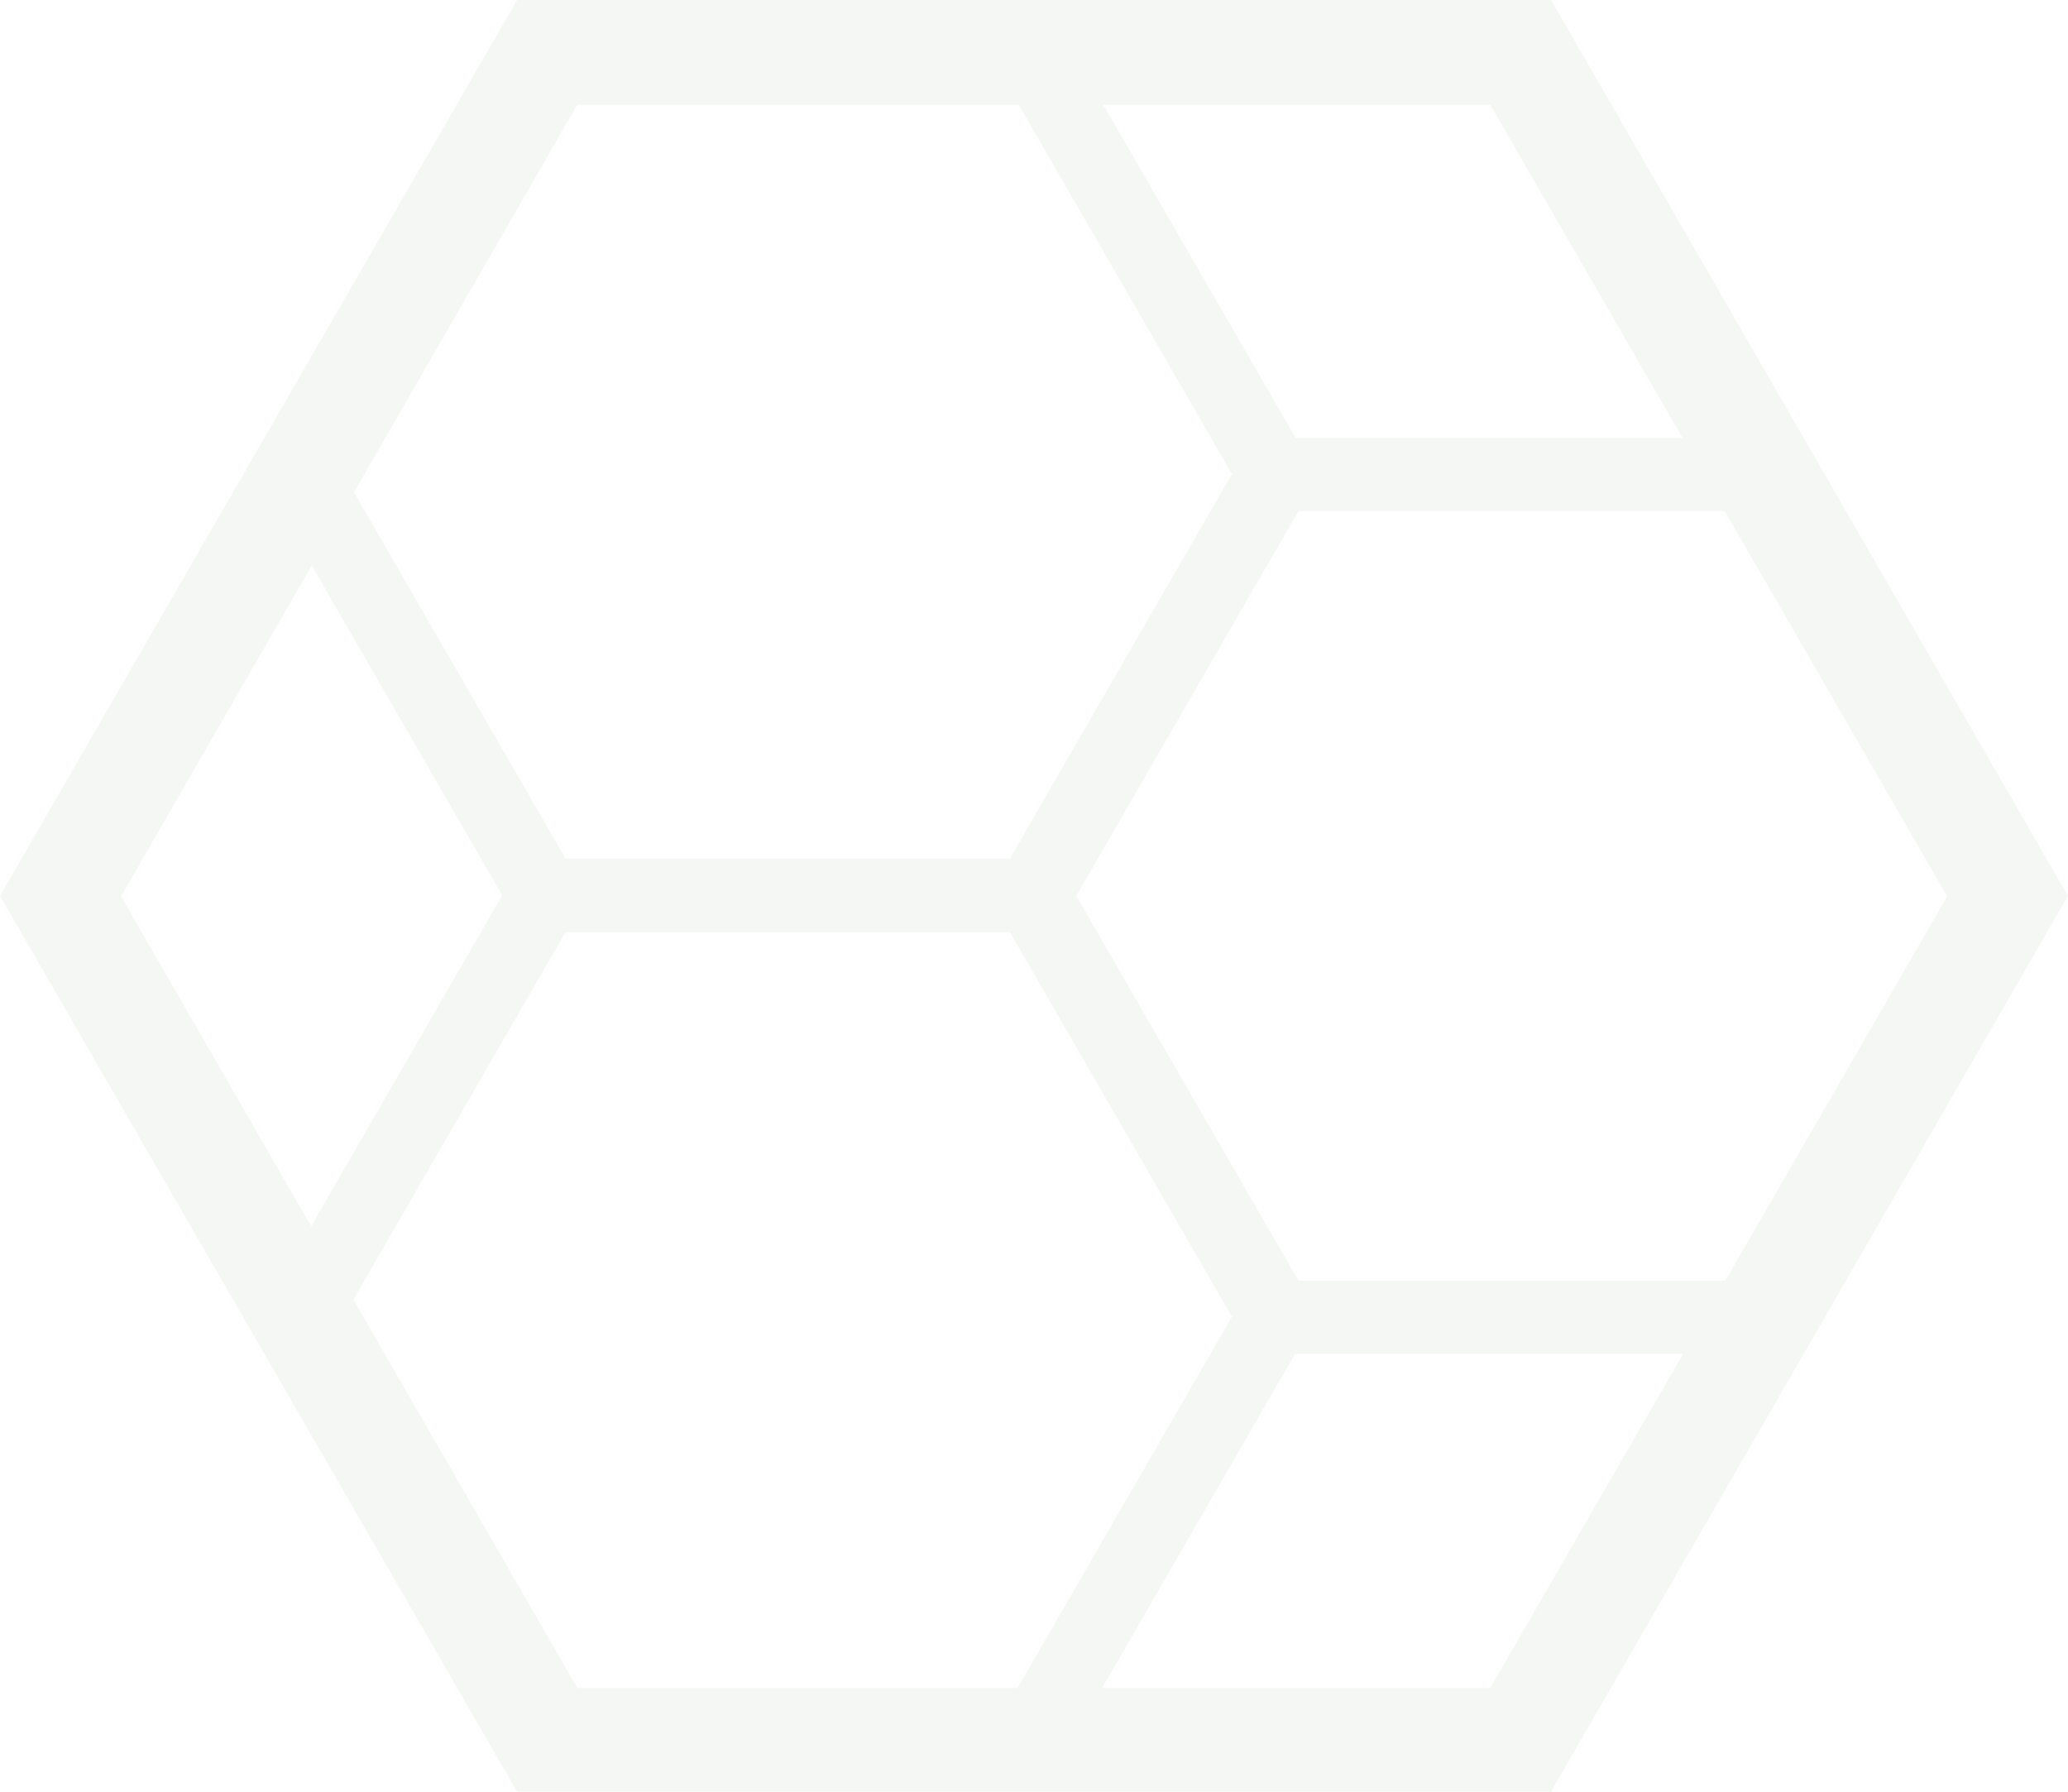
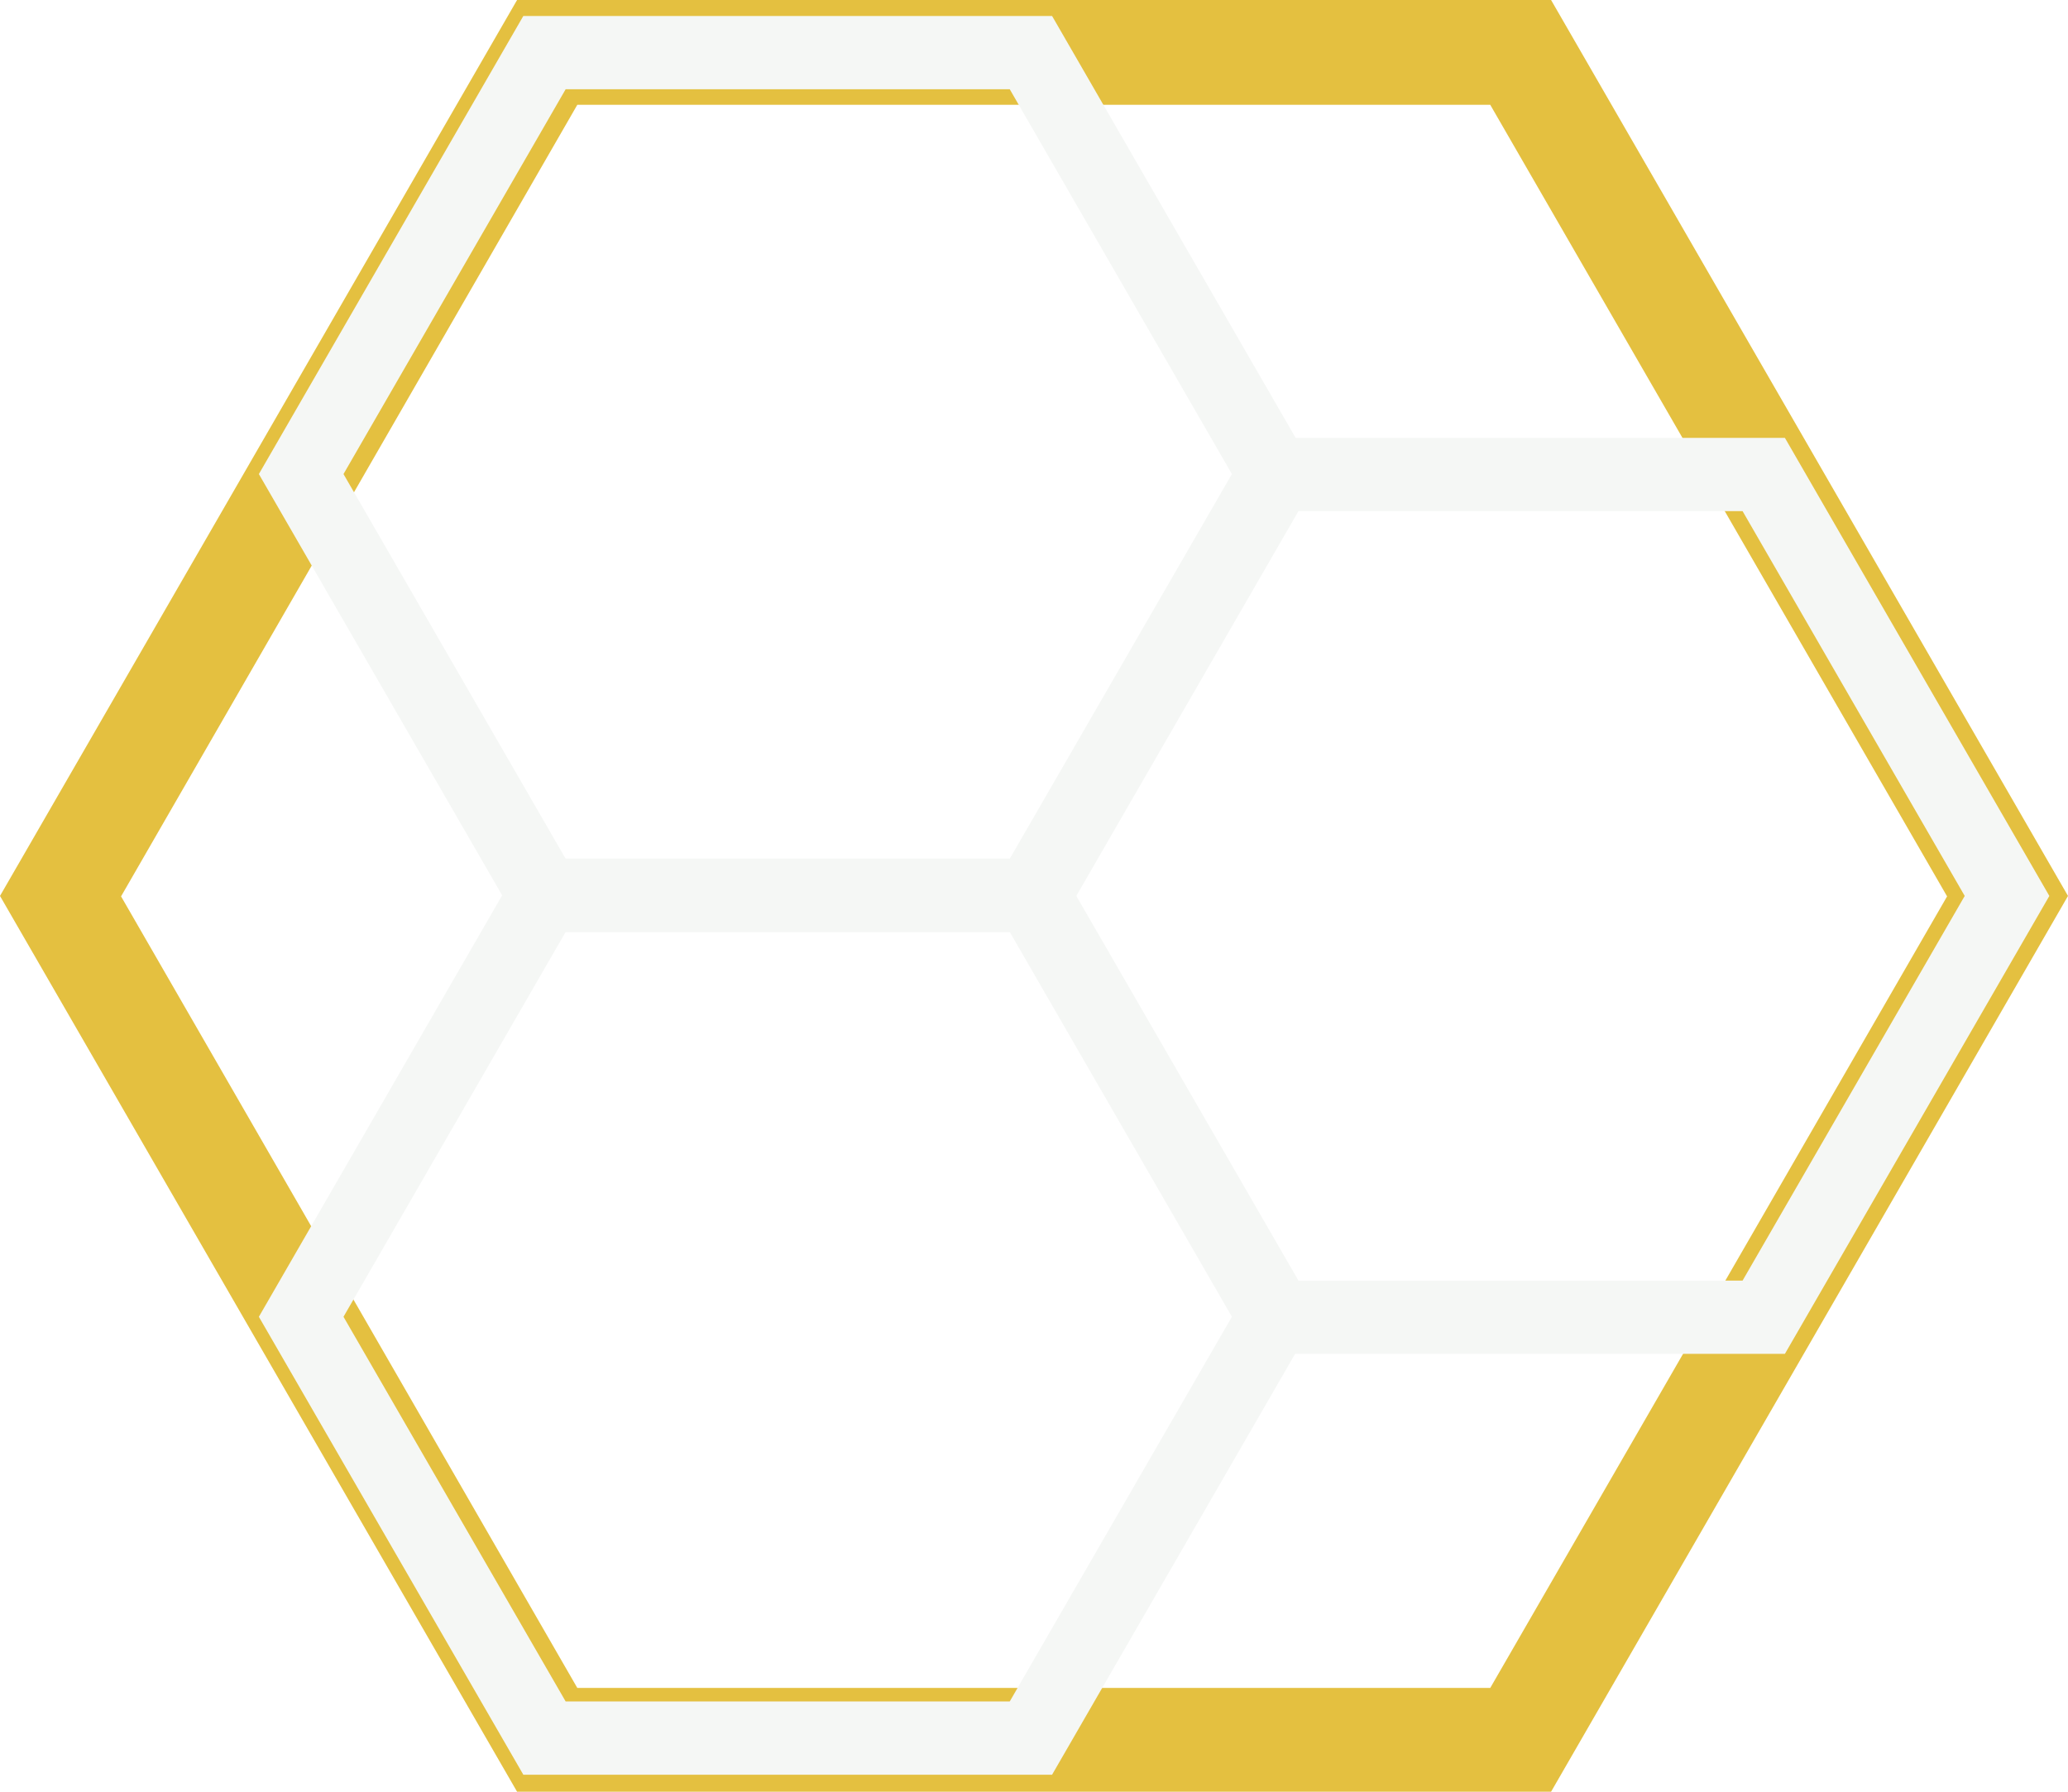
<svg xmlns="http://www.w3.org/2000/svg" viewBox="0 0 141.1 122.23">
  <defs>
-     <style>.cls-1{fill:#f5f7f5;}.cls-2{fill:none;stroke:#f5f7f5;stroke-miterlimit:10;stroke-width:5px;}</style>
+     <style>.cls-1{fill:#e4c040;}.cls-2{fill:none;stroke:#f5f7f5;stroke-miterlimit:10;stroke-width:5px;}</style>
  </defs>
  <g id="Layer_2" data-name="Layer 2">
    <g id="Layer_3" data-name="Layer 3">
      <path class="cls-1" d="M101.68,7.15l31.17,54-31.17,54H39.39l-31.13-54,31.13-54h62.29M105.83,0H35.28L0,61.12l35.28,61.11h70.55L141.1,61.12Z" />
      <polygon class="cls-2" points="70.34 61.08 37.15 61.08 20.55 89.83 37.15 118.57 70.34 118.57 86.94 89.83 70.34 61.08" />
      <polygon class="cls-2" points="70.34 3.59 37.15 3.59 20.55 32.34 37.15 61.08 70.34 61.08 86.94 32.34 70.34 3.59" />
      <polygon class="cls-2" points="120.34 32.37 87.15 32.37 70.55 61.12 87.15 89.86 120.34 89.86 136.94 61.12 120.34 32.37" />
    </g>
  </g>
</svg>
